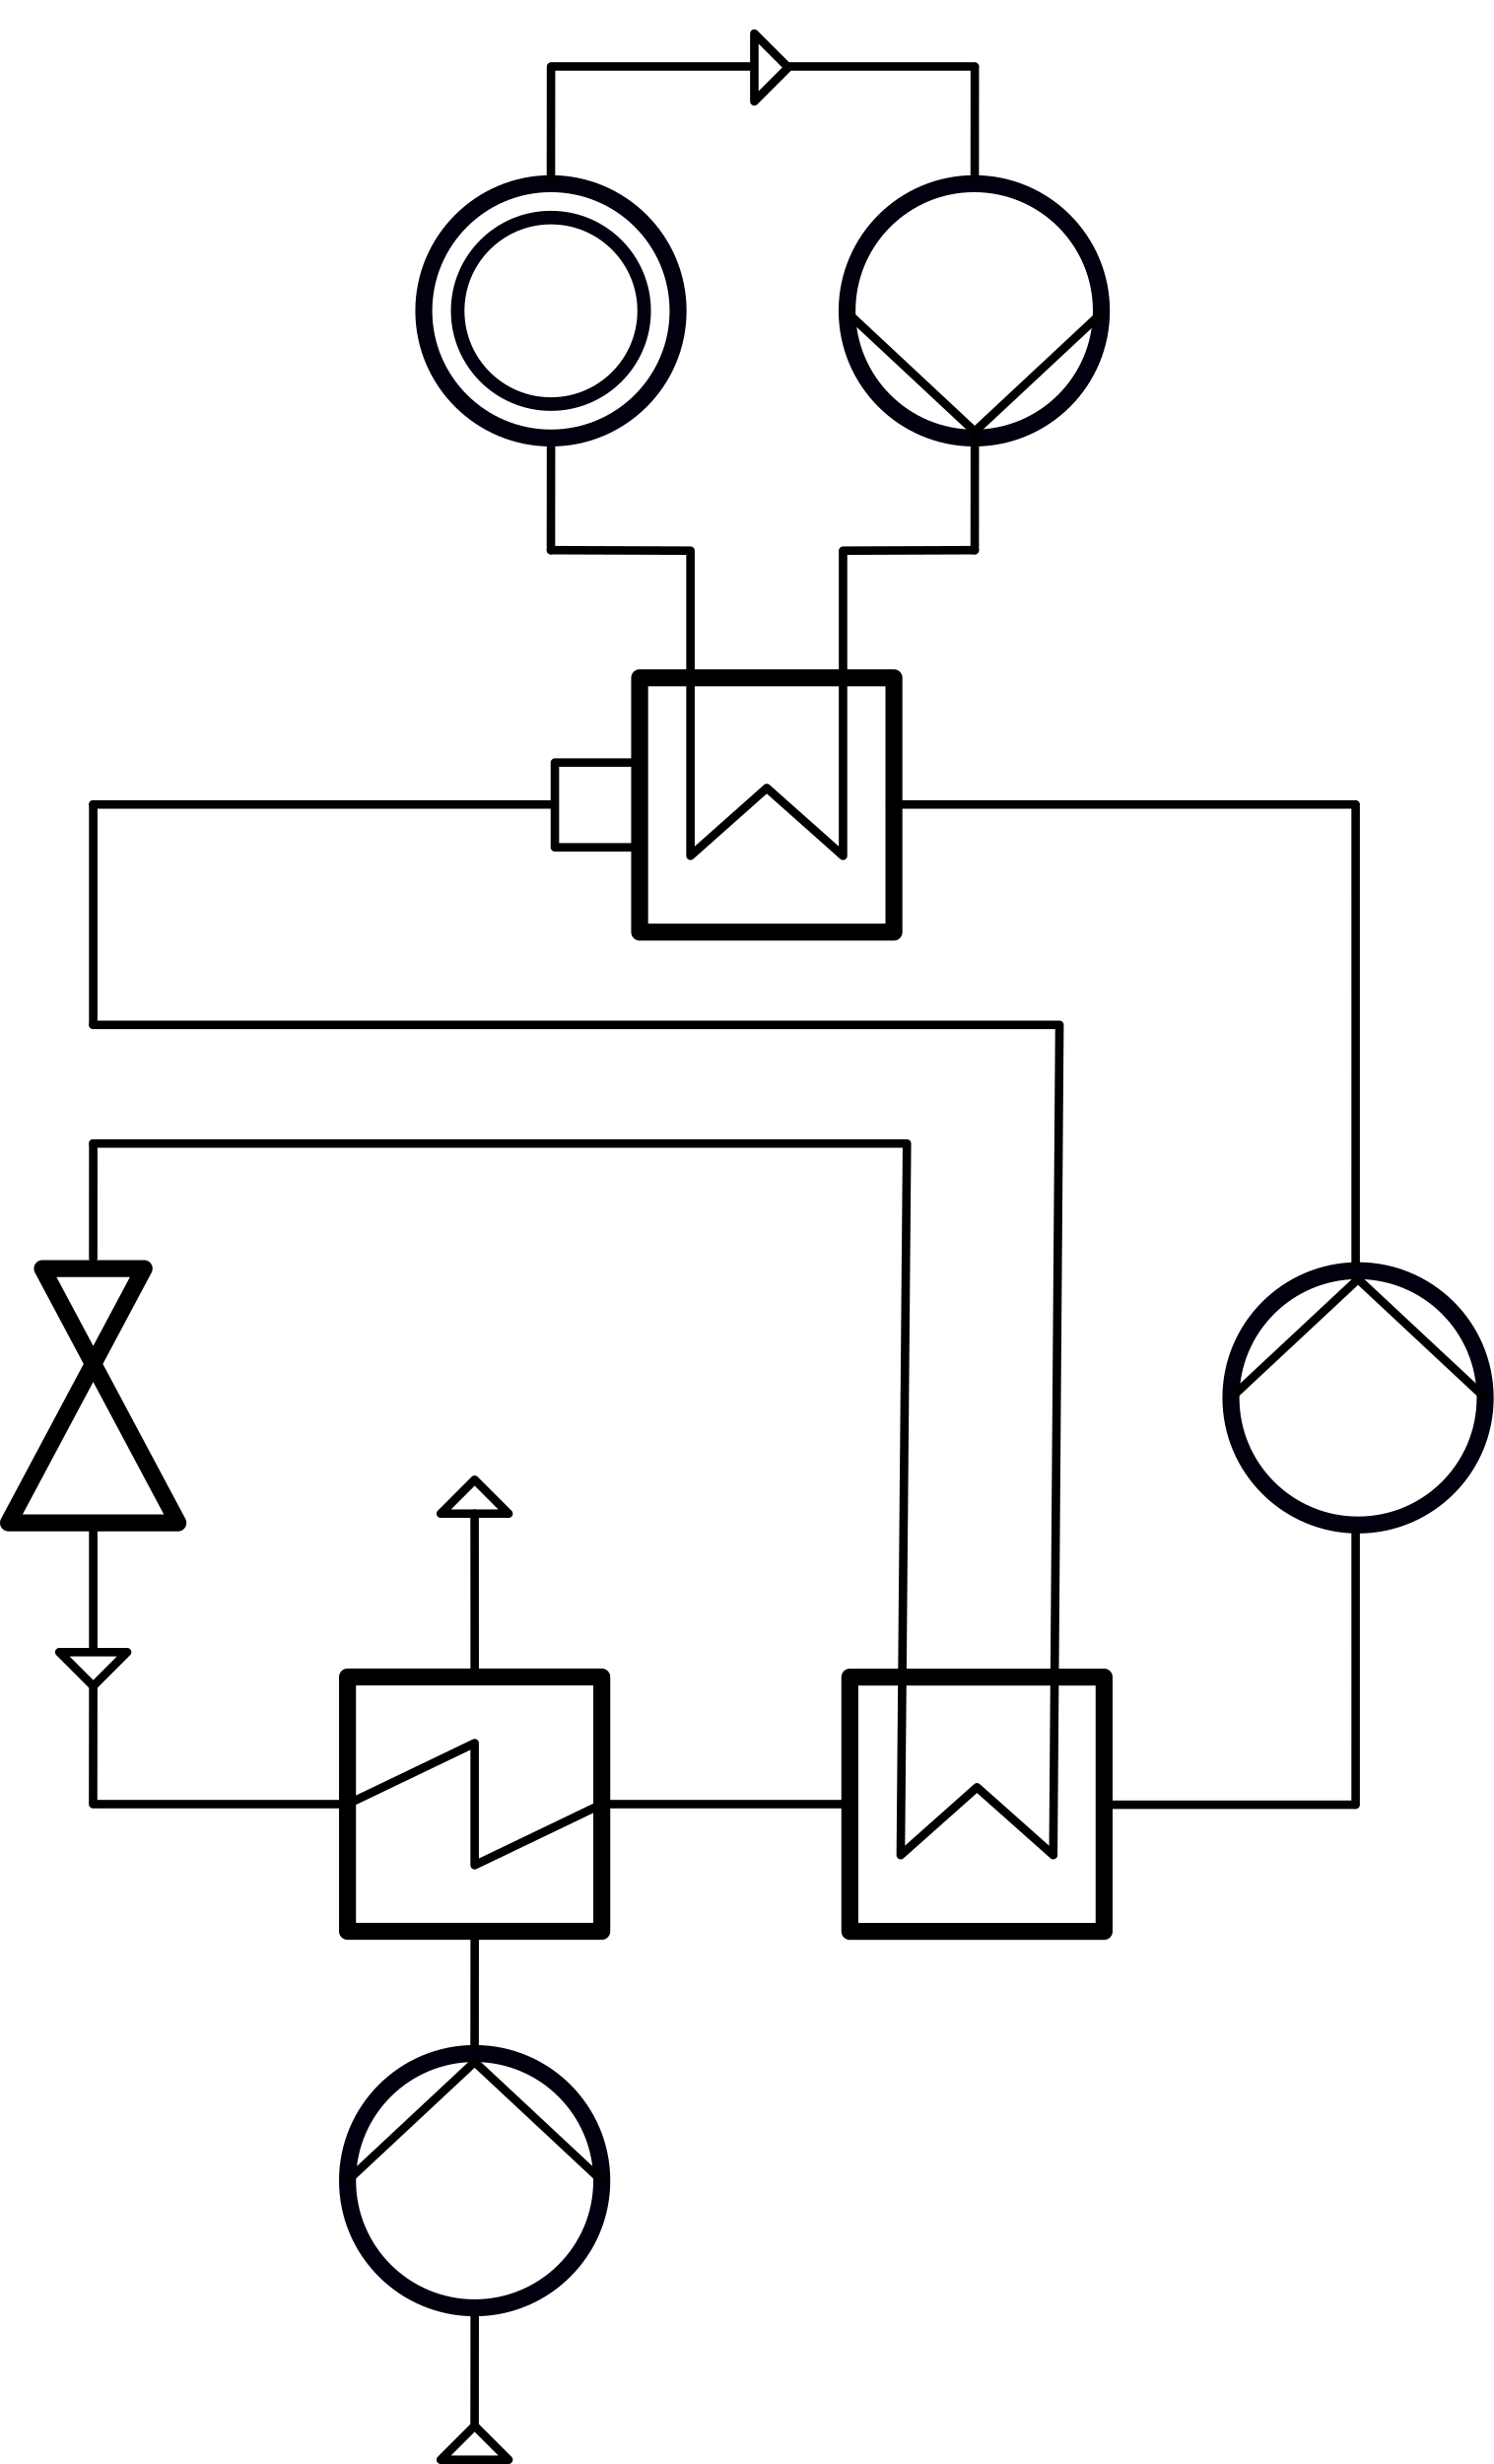
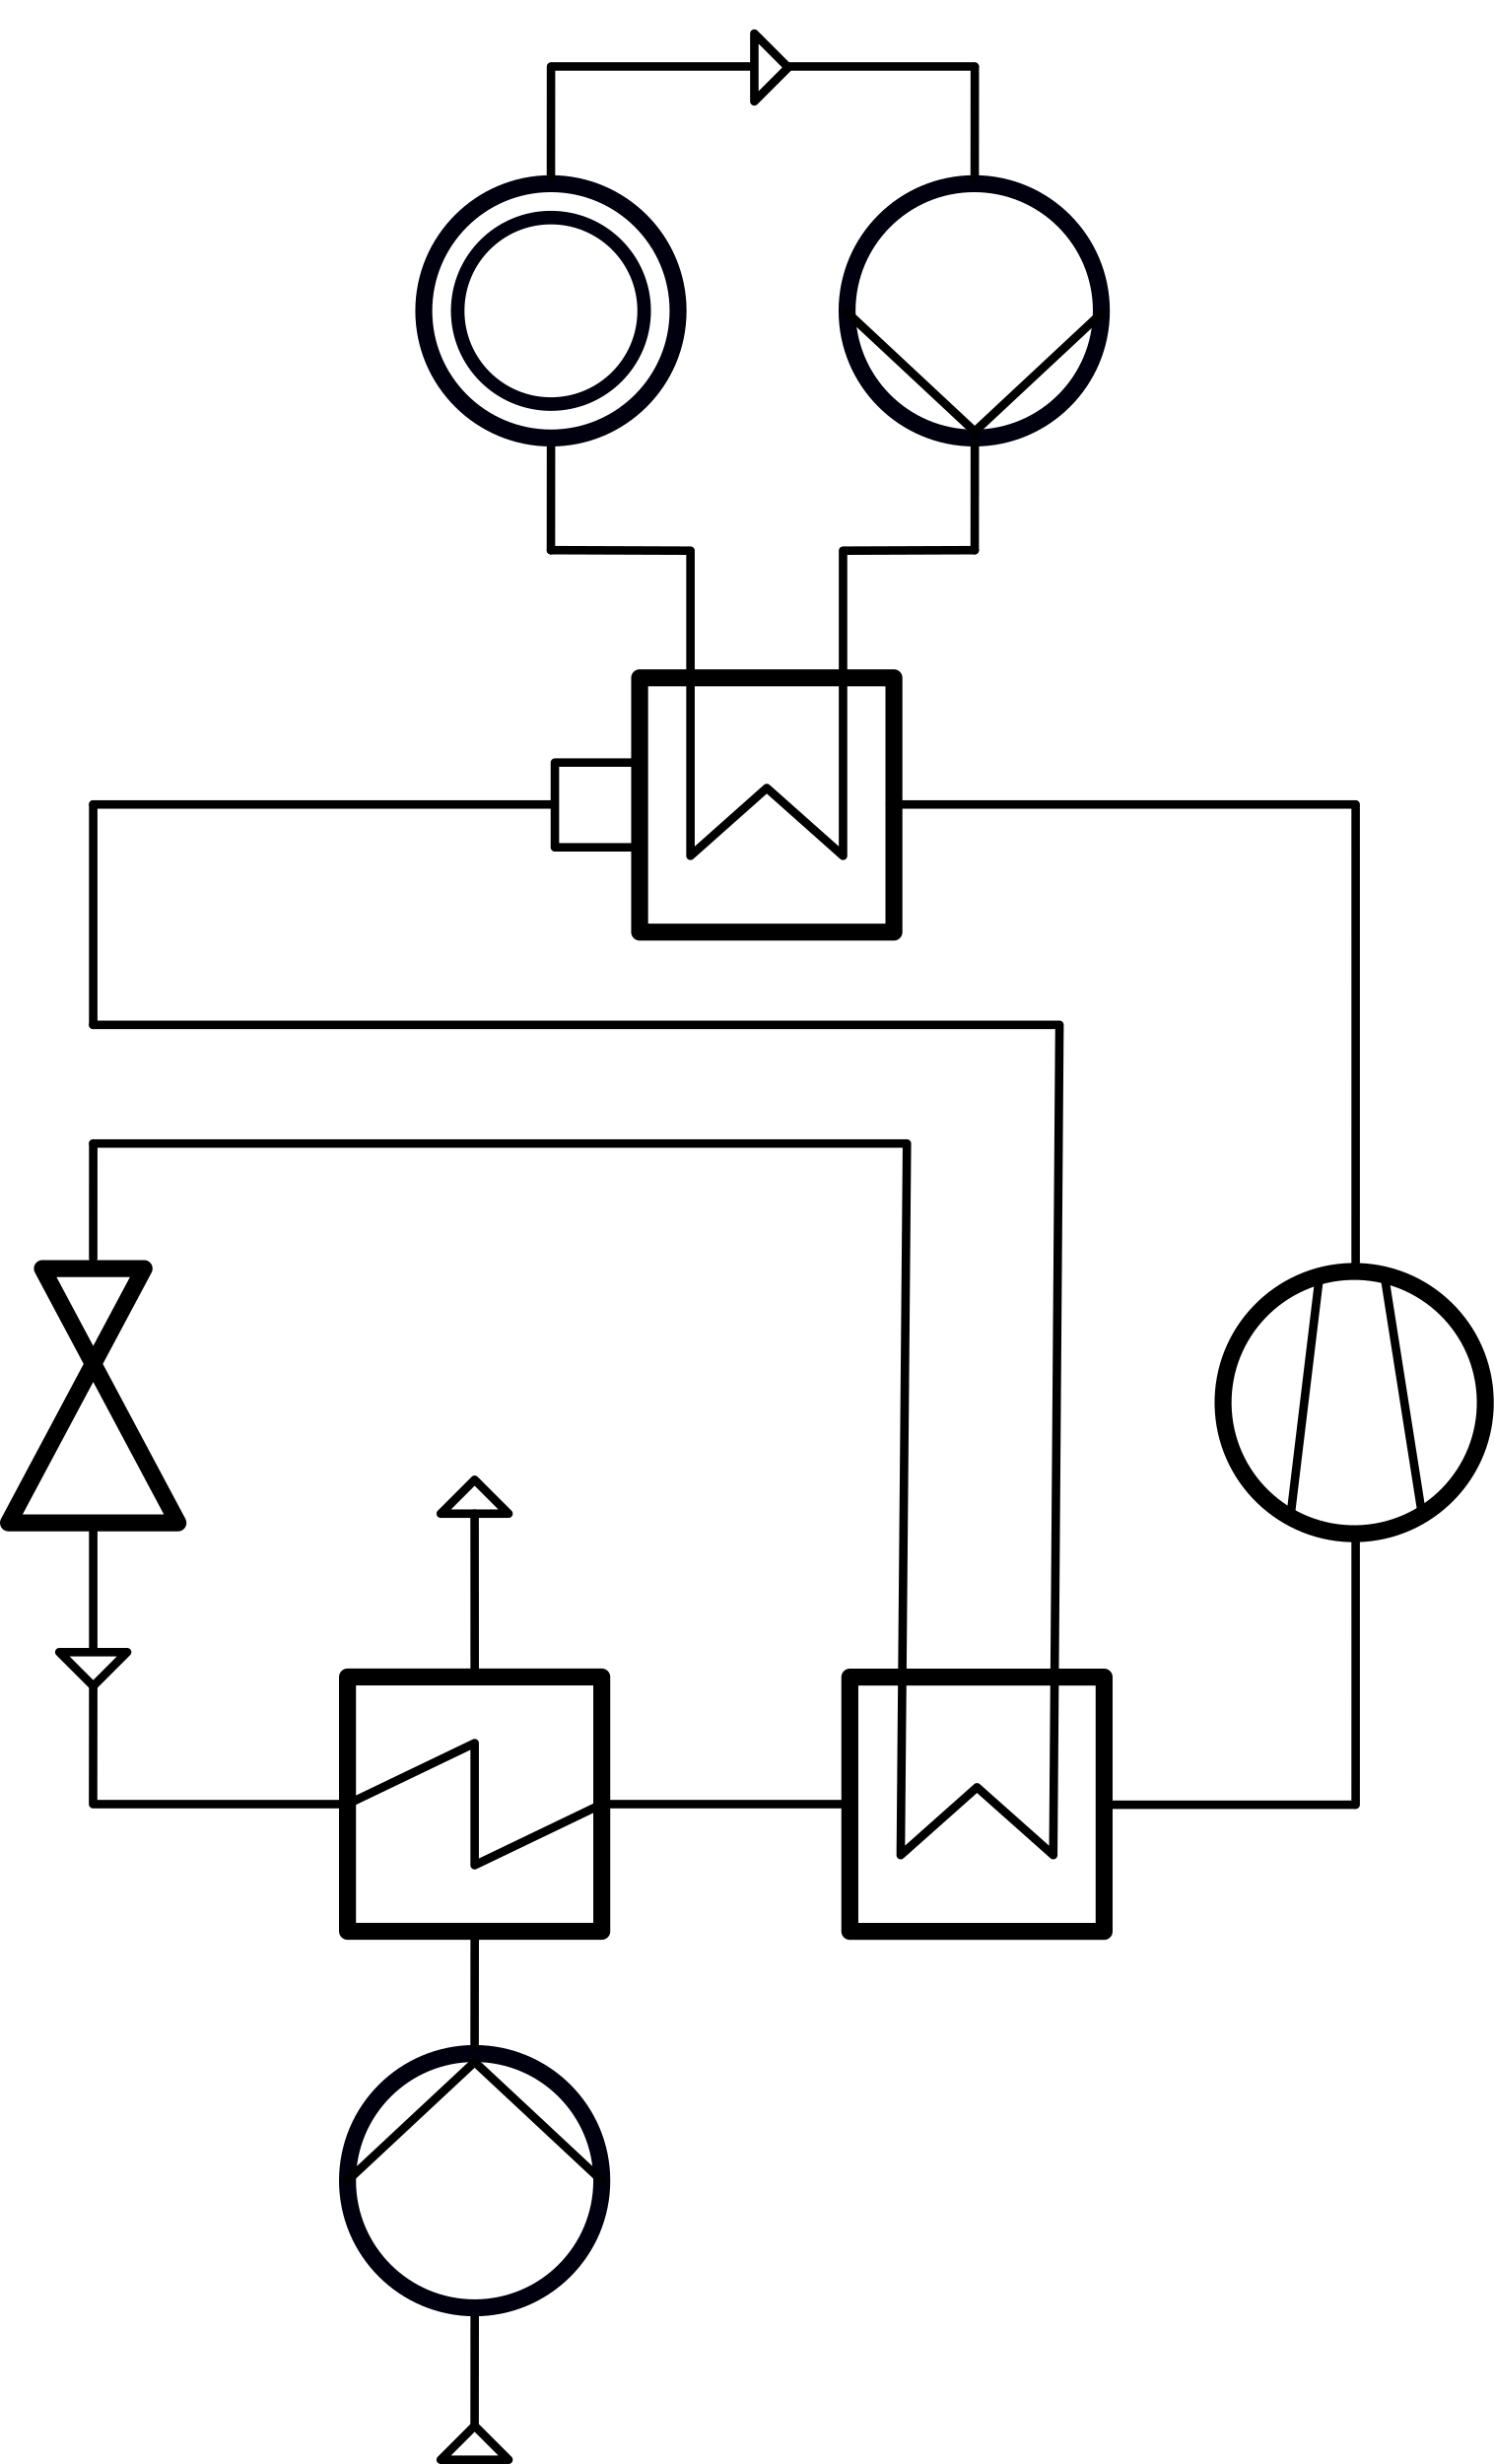
<svg xmlns="http://www.w3.org/2000/svg" width="88.112mm" height="145.338mm" viewBox="0 0 88.112 145.338" version="1.1" id="svg8">
  <defs id="defs2" />
  <g id="layer1" transform="translate(3.962644,-153.1261)">
    <g transform="rotate(180,148.6359,23.16429)" id="g2293-1" style="stroke-width:1;stroke-linecap:round;stroke-linejoin:round;stroke-miterlimit:4;stroke-dasharray:none">
      <path style="fill:none;stroke:#000000;stroke-width:0.5;stroke-linecap:round;stroke-linejoin:round;stroke-miterlimit:4;stroke-dasharray:none;stroke-opacity:1" d="m 268.735,-139.249 -8.233,-0.029 3e-5,-18 -4.5,4 -4.5,-4 -1e-5,18 -7.767,0.029" id="path984-0-9-9-9" />
      <path id="rect986-1-1-0-2" style="fill:none;stroke:#000000;stroke-width:1;stroke-linecap:round;stroke-linejoin:round;stroke-miterlimit:4;stroke-dasharray:none" d="m 248.501,-161.778 15,1e-5 v 15 h -15 z" />
      <path style="fill:none;stroke:#000000;stroke-width:0.5;stroke-linecap:round;stroke-linejoin:round;stroke-miterlimit:4;stroke-dasharray:none;stroke-opacity:1" d="m 263.501,-156.778 h 5 l 1e-5,5 h -5" id="path987-2-9" />
    </g>
    <g transform="rotate(-90,121.0403,288.003)" id="g1624-4-7-0-3-8" style="stroke-linecap:round;stroke-linejoin:round">
      <path style="fill:none;stroke:#000000;stroke-width:0.5;stroke-linecap:round;stroke-linejoin:round;stroke-miterlimit:4;stroke-dasharray:none;stroke-opacity:1" d="m 149.5,198.5 -3.6,-7.5 h 7.2 l -3.6,-7.5" id="path960-8-0-25-4-8-6-6" />
    </g>
    <path style="fill:none;stroke:#000000;stroke-width:1;stroke-linecap:round;stroke-linejoin:round;stroke-miterlimit:4;stroke-dasharray:none;stroke-opacity:1" d="M 31.537,252.043 H 16.537 v 15 h 15 z" id="path1057-2-7-1" />
    <path style="fill:none;fill-rule:evenodd;stroke:#000000;stroke-width:0.5;stroke-linecap:round;stroke-linejoin:round;stroke-miterlimit:4;stroke-dasharray:none;stroke-opacity:1" d="m 26.037,242.41 -2,-2 -2,2 z" id="path4652-12-9-60-5-3" />
    <path style="fill:none;stroke:#000000;stroke-width:0.5;stroke-linecap:round;stroke-linejoin:round;stroke-miterlimit:4;stroke-dasharray:none;stroke-opacity:1" d="m 24.035,242.41 0.005,9.633" id="path984-0-9-9-9-7" />
    <path style="fill:none;fill-rule:evenodd;stroke:#000000;stroke-width:0.5;stroke-linecap:round;stroke-linejoin:round;stroke-miterlimit:4;stroke-dasharray:none;stroke-opacity:1" d="m 22.037,298.214 2,-2 2,2 z" id="path4652-12-9-60-5-3-5" />
    <path style="fill:none;stroke:#000000;stroke-width:0.5;stroke-linecap:round;stroke-linejoin:round;stroke-miterlimit:4;stroke-dasharray:none;stroke-opacity:1" d="m 24.035,296.217 0.005,-6.493" id="path984-0-9-9-9-7-0" />
    <circle style="fill:none;stroke:#00000e;stroke-width:1;stroke-linecap:round;stroke-linejoin:round;stroke-miterlimit:4;stroke-dasharray:none;stroke-opacity:1" id="path977-1-0" cx="281.752" cy="-24.037" r="7.5" transform="rotate(90)" />
    <path style="fill:none;stroke:#000000;stroke-width:0.5;stroke-linecap:round;stroke-linejoin:round;stroke-miterlimit:4;stroke-dasharray:none;stroke-opacity:1" d="m 31.537,281.752 -7.5,-7 -7.5,7" id="path979-02-5" />
    <path style="fill:none;stroke:#000000;stroke-width:0.5;stroke-linecap:round;stroke-linejoin:round;stroke-miterlimit:4;stroke-dasharray:none;stroke-opacity:1" d="m 24.035,273.824 0.005,-6.493" id="path984-0-9-9-9-7-0-1" />
    <g transform="rotate(180,154.8357,52.63513)" id="g2293-1-2" style="stroke-width:1;stroke-linecap:round;stroke-linejoin:round;stroke-miterlimit:4;stroke-dasharray:none">
      <path style="fill:none;stroke:#000000;stroke-width:0.5;stroke-linecap:round;stroke-linejoin:round;stroke-miterlimit:4;stroke-dasharray:none;stroke-opacity:1" d="m 308.134,-115.307 h -48 l 0.367,-41.971 -4.5,4 -4.5,-4 -0.367,48.971 h 57" id="path984-0-9-9-9-74" />
      <path id="rect986-1-1-0-2-2" style="fill:none;stroke:#000000;stroke-width:1;stroke-linecap:round;stroke-linejoin:round;stroke-miterlimit:4;stroke-dasharray:none" d="m 248.501,-161.778 15,1e-5 v 15 h -15 z" />
    </g>
    <path style="fill:none;stroke:#000000;stroke-width:0.5;stroke-linecap:round;stroke-linejoin:round;stroke-miterlimit:4;stroke-dasharray:none;stroke-opacity:1" d="M 46.053,259.543 H 31.514" id="path984-0-9-9-9-7-0-1-5" />
    <path style="fill:none;stroke:#000000;stroke-width:1;stroke-linecap:round;stroke-linejoin:round;stroke-miterlimit:4;stroke-dasharray:none;stroke-opacity:1" d="M -3.463,242.952 H 6.537 L -1.463,227.952 h 6 z" id="path1057-2-6-6-9" />
    <path style="fill:none;stroke:#000000;stroke-width:0.5;stroke-linecap:round;stroke-linejoin:round;stroke-miterlimit:4;stroke-dasharray:none;stroke-opacity:1" d="M 16.038,259.543 H 1.529 l 0.008,-6.966" id="path984-0-9-9-9-7-0-1-5-2" />
    <path style="fill:none;stroke:#000000;stroke-width:0.5;stroke-linecap:round;stroke-linejoin:round;stroke-miterlimit:4;stroke-dasharray:none;stroke-opacity:1" d="m 1.535,227.353 0.003,-6.776" id="path984-0-9-9-9-7-0-1-9" />
    <path style="fill:none;stroke:#000000;stroke-width:0.5;stroke-linecap:round;stroke-linejoin:round;stroke-miterlimit:4;stroke-dasharray:none;stroke-opacity:1" d="m 1.537,213.577 v -13" id="path984-0-9-9-9-7-0-1-52" />
    <path style="fill:none;stroke:#000000;stroke-width:0.5;stroke-linecap:round;stroke-linejoin:round;stroke-miterlimit:4;stroke-dasharray:none;stroke-opacity:1" d="M 75.932,200.577 H 48.541" id="path984-0-9-9-9-7-0-1-5-0-8" />
    <path style="fill:none;stroke:#000000;stroke-width:0.5;stroke-linecap:round;stroke-linejoin:round;stroke-miterlimit:4;stroke-dasharray:none;stroke-opacity:1" d="M 61.372,259.577 H 75.911" id="path984-0-9-9-9-7-0-1-5-3" />
    <path style="fill:none;stroke:#000000;stroke-width:0.5;stroke-linecap:round;stroke-linejoin:round;stroke-miterlimit:4;stroke-dasharray:none;stroke-opacity:1" d="M 28.537,200.577 H 1.537" id="path984-0-9-9-9-7-0-1-5-0-8-4" />
    <circle style="fill:none;stroke:#00000e;stroke-width:1;stroke-linecap:round;stroke-linejoin:round;stroke-miterlimit:4;stroke-dasharray:none;stroke-opacity:1" id="path977-1-0-0" cx="-171.461" cy="-53.508" r="7.5" transform="matrix(0,-1,-1,0,0,0)" />
    <path style="fill:none;stroke:#000000;stroke-width:0.5;stroke-linecap:round;stroke-linejoin:round;stroke-miterlimit:4;stroke-dasharray:none;stroke-opacity:1" d="m 61.037,171.577 -7.5,7 -7.5,-7" id="path979-02-5-4" />
    <path style="fill:none;stroke:#000000;stroke-width:0.5;stroke-linecap:round;stroke-linejoin:round;stroke-miterlimit:4;stroke-dasharray:none;stroke-opacity:1" d="m 53.537,185.577 0.005,-6.493" id="path984-0-9-9-9-7-0-1-59" />
    <path style="fill:none;stroke:#000000;stroke-width:0.5;stroke-linecap:round;stroke-linejoin:round;stroke-miterlimit:4;stroke-dasharray:none;stroke-opacity:1" d="m 28.537,185.577 0.005,-6.493" id="path984-0-9-9-9-7-0-1-59-3" />
    <circle style="fill:none;stroke:#00000e;stroke-width:1;stroke-linecap:round;stroke-linejoin:round;stroke-miterlimit:4;stroke-dasharray:none;stroke-opacity:1" id="path977-1-0-0-8" cx="-171.461" cy="-28.537" r="7.5" transform="matrix(0,-1,-1,0,0,0)" />
    <circle style="fill:none;stroke:#00000e;stroke-width:0.8;stroke-linecap:round;stroke-linejoin:round;stroke-miterlimit:4;stroke-dasharray:none;stroke-opacity:1" id="path977-1-0-0-8-0" cx="-171.461" cy="-28.537" transform="matrix(0,-1,-1,0,0,0)" r="5.5" />
    <path style="fill:none;stroke:#000000;stroke-width:0.5;stroke-linecap:round;stroke-linejoin:round;stroke-miterlimit:4;stroke-dasharray:none;stroke-opacity:1" d="m 53.537,163.577 0.005,-6.493" id="path984-0-9-9-9-7-0-1-59-7" />
    <path style="fill:none;stroke:#000000;stroke-width:0.5;stroke-linecap:round;stroke-linejoin:round;stroke-miterlimit:4;stroke-dasharray:none;stroke-opacity:1" d="m 28.537,163.577 0.005,-6.493" id="path984-0-9-9-9-7-0-1-59-0" />
    <path style="fill:none;stroke:#000000;stroke-width:0.5;stroke-linecap:round;stroke-linejoin:round;stroke-miterlimit:4;stroke-dasharray:none;stroke-opacity:1" d="M 53.537,157.048 H 42.44" id="path984-0-9-9-9-7-0-1-5-4" />
    <path style="fill:none;stroke:#000000;stroke-width:0.5;stroke-linecap:round;stroke-linejoin:round;stroke-miterlimit:4;stroke-dasharray:none;stroke-opacity:1" d="M 40.237,157.048 H 28.553" id="path984-0-9-9-9-7-0-1-5-4-3" />
    <path style="fill:none;fill-rule:evenodd;stroke:#000000;stroke-width:0.5;stroke-linecap:round;stroke-linejoin:round;stroke-miterlimit:4;stroke-dasharray:none;stroke-opacity:1" d="m 40.537,159.106 2,-2 -2,-2 z" id="path4652-12-9-60-5-3-2" />
    <path style="fill:none;fill-rule:evenodd;stroke:#000000;stroke-width:0.5;stroke-linecap:round;stroke-linejoin:round;stroke-miterlimit:4;stroke-dasharray:none;stroke-opacity:1" d="m -0.463,250.577 2,2 2,-2 z" id="path4652-12-9-60-5-3-5-2" />
    <path style="fill:none;stroke:#000000;stroke-width:0.5;stroke-linecap:round;stroke-linejoin:round;stroke-miterlimit:4;stroke-dasharray:none;stroke-opacity:1" d="m 1.537,250.461 v -7.318" id="path984-0-9-9-9-7-0-1-95" />
    <flowRoot xml:space="preserve" id="flowRoot1537" style="font-style:normal;font-variant:normal;font-weight:normal;font-stretch:normal;font-size:10.667px;line-height:1.25;font-family:Calibri;-inkscape-font-specification:Calibri;letter-spacing:0px;word-spacing:0px;fill:#000000;fill-opacity:1;stroke:none" transform="matrix(0.2645833,0,0,0.2645833,-137.0278,175.7494)">
      <flowRegion id="flowRegion1539">
        <rect id="rect1541" width="11.339" height="15.118" x="536.123" y="299.528" />
      </flowRegion>
      <flowPara id="flowPara1543">0</flowPara>
    </flowRoot>
    <flowRoot xml:space="preserve" id="flowRoot1537-7" style="font-style:normal;font-variant:normal;font-weight:normal;font-stretch:normal;font-size:10.667px;line-height:1.25;font-family:Calibri;-inkscape-font-specification:Calibri;letter-spacing:0px;word-spacing:0px;fill:#000000;fill-opacity:1;stroke:none" transform="matrix(0.2645833,0,0,0.2645833,-104.0278,175.7494)">
      <flowRegion id="flowRegion1539-8">
        <rect id="rect1541-9" width="11.339" height="15.118" x="536.123" y="299.528" />
      </flowRegion>
      <flowPara id="flowPara1543-7">1</flowPara>
    </flowRoot>
    <flowRoot xml:space="preserve" id="flowRoot1537-0" style="font-style:normal;font-variant:normal;font-weight:normal;font-stretch:normal;font-size:10.667px;line-height:1.25;font-family:Calibri;-inkscape-font-specification:Calibri;letter-spacing:0px;word-spacing:0px;fill:#000000;fill-opacity:1;stroke:none" transform="matrix(0.2645833,0,0,0.2645833,-70.49794,165.7625)">
      <flowRegion id="flowRegion1539-7">
        <rect id="rect1541-93" width="11.339" height="15.118" x="536.123" y="299.528" />
      </flowRegion>
      <flowPara id="flowPara1543-70">2</flowPara>
    </flowRoot>
    <flowRoot xml:space="preserve" id="flowRoot1537-5" style="font-style:normal;font-variant:normal;font-weight:normal;font-stretch:normal;font-size:10.667px;line-height:1.25;font-family:Calibri;-inkscape-font-specification:Calibri;letter-spacing:0px;word-spacing:0px;fill:#000000;fill-opacity:1;stroke:none" transform="matrix(0.2645833,0,0,0.2645833,-137.0278,126.7494)">
      <flowRegion id="flowRegion1539-81">
        <rect id="rect1541-6" width="11.339" height="15.118" x="536.123" y="299.528" />
      </flowRegion>
      <flowPara id="flowPara1543-9">4</flowPara>
    </flowRoot>
    <flowRoot xml:space="preserve" id="flowRoot1537-06" style="font-style:normal;font-variant:normal;font-weight:normal;font-stretch:normal;font-size:10.667px;line-height:1.25;font-family:Calibri;-inkscape-font-specification:Calibri;letter-spacing:0px;word-spacing:0px;fill:#000000;fill-opacity:1;stroke:none" transform="matrix(0.2645833,0,0,0.2645833,-114.0278,142.8077)">
      <flowRegion id="flowRegion1539-80">
        <rect id="rect1541-1" width="11.339" height="15.118" x="536.123" y="299.528" />
      </flowRegion>
      <flowPara id="flowPara1543-96">5</flowPara>
    </flowRoot>
    <flowRoot xml:space="preserve" id="flowRoot1537-6" style="font-style:normal;font-variant:normal;font-weight:normal;font-stretch:normal;font-size:10.667px;line-height:1.25;font-family:Calibri;-inkscape-font-specification:Calibri;letter-spacing:0px;word-spacing:0px;fill:#000000;fill-opacity:1;stroke:none" transform="matrix(0.2645833,0,0,0.2645833,-137.0278,165.7363)">
      <flowRegion id="flowRegion1539-3">
        <rect id="rect1541-2" width="11.339" height="15.118" x="536.123" y="299.528" />
      </flowRegion>
      <flowPara id="flowPara1543-6">6</flowPara>
    </flowRoot>
    <flowRoot xml:space="preserve" id="flowRoot1537-8" style="font-style:normal;font-variant:normal;font-weight:normal;font-stretch:normal;font-size:10.667px;line-height:1.25;font-family:Calibri;-inkscape-font-specification:Calibri;letter-spacing:0px;word-spacing:0px;fill:#000000;fill-opacity:1;stroke:none" transform="matrix(0.2645833,0,0,0.2645833,-114.7954,211.7494)">
      <flowRegion id="flowRegion1539-74">
        <rect id="rect1541-95" width="11.339" height="15.118" x="536.123" y="299.528" />
      </flowRegion>
      <flowPara id="flowPara1543-5">11</flowPara>
    </flowRoot>
    <flowRoot xml:space="preserve" id="flowRoot1537-77" style="font-style:normal;font-variant:normal;font-weight:normal;font-stretch:normal;font-size:10.667px;line-height:1.25;font-family:Calibri;-inkscape-font-specification:Calibri;letter-spacing:0px;word-spacing:0px;fill:#000000;fill-opacity:1;stroke:none" transform="matrix(0.2645833,0,0,0.2645833,-114.7933,189.7494)">
      <flowRegion id="flowRegion1539-77">
        <rect id="rect1541-3" width="11.339" height="15.118" x="536.123" y="299.528" />
      </flowRegion>
      <flowPara id="flowPara1543-1">12</flowPara>
    </flowRoot>
    <flowRoot xml:space="preserve" id="flowRoot1537-3" style="font-style:normal;font-variant:normal;font-weight:normal;font-stretch:normal;font-size:10.667px;line-height:1.25;font-family:Calibri;-inkscape-font-specification:Calibri;letter-spacing:0px;word-spacing:0px;fill:#000000;fill-opacity:1;stroke:none" transform="matrix(0.2645833,0,0,0.2645833,-114.7864,165.7494)">
      <flowRegion id="flowRegion1539-4">
        <rect id="rect1541-0" width="11.339" height="15.118" x="536.123" y="299.528" />
      </flowRegion>
      <flowPara id="flowPara1543-4">13</flowPara>
    </flowRoot>
    <flowRoot xml:space="preserve" id="flowRoot1537-34" style="font-style:normal;font-variant:normal;font-weight:normal;font-stretch:normal;font-size:10.667px;line-height:1.25;font-family:Calibri;-inkscape-font-specification:Calibri;letter-spacing:0px;word-spacing:0px;fill:#000000;fill-opacity:1;stroke:none" transform="matrix(0.2645833,0,0,0.2645833,-94.0278,73.22023)">
      <flowRegion id="flowRegion1539-5">
        <rect id="rect1541-98" width="11.339" height="15.118" x="536.123" y="299.528" />
      </flowRegion>
      <flowPara id="flowPara1543-67">21</flowPara>
    </flowRoot>
    <flowRoot xml:space="preserve" id="flowRoot1537-78" style="font-style:normal;font-variant:normal;font-weight:normal;font-stretch:normal;font-size:10.667px;line-height:1.25;font-family:Calibri;-inkscape-font-specification:Calibri;letter-spacing:0px;word-spacing:0px;fill:#000000;fill-opacity:1;stroke:none" transform="matrix(0.2645833,0,0,0.2645833,-109.557,73.21609)">
      <flowRegion id="flowRegion1539-2">
        <rect id="rect1541-4" width="11.339" height="15.118" x="536.123" y="299.528" />
      </flowRegion>
      <flowPara id="flowPara1543-45">24</flowPara>
    </flowRoot>
    <flowRoot xml:space="preserve" id="flowRoot1537-75" style="font-style:normal;font-variant:normal;font-weight:normal;font-stretch:normal;font-size:10.667px;line-height:1.25;font-family:Calibri;-inkscape-font-specification:Calibri;letter-spacing:0px;word-spacing:0px;fill:#000000;fill-opacity:1;stroke:none" transform="matrix(0.2645833,0,0,0.2645833,-94.02573,107.2786)">
      <flowRegion id="flowRegion1539-0">
        <rect id="rect1541-47" width="11.339" height="15.118" x="536.123" y="299.528" />
      </flowRegion>
      <flowPara id="flowPara1543-18">22</flowPara>
    </flowRoot>
    <flowRoot xml:space="preserve" id="flowRoot1537-9" style="font-style:normal;font-variant:normal;font-weight:normal;font-stretch:normal;font-size:10.667px;line-height:1.25;font-family:Calibri;-inkscape-font-specification:Calibri;letter-spacing:0px;word-spacing:0px;fill:#000000;fill-opacity:1;stroke:none" transform="matrix(0.2645833,0,0,0.2645833,-109.5122,107.2655)">
      <flowRegion id="flowRegion1539-47">
        <rect id="rect1541-00" width="11.339" height="15.118" x="536.123" y="299.528" />
      </flowRegion>
      <flowPara id="flowPara1543-13">23</flowPara>
    </flowRoot>
-     <circle style="fill:none;stroke:#00000e;stroke-width:1;stroke-linecap:round;stroke-linejoin:round;stroke-miterlimit:4;stroke-dasharray:none;stroke-opacity:1" id="path977-1-0-02" cx="235.577" cy="-76.15" r="7.5" transform="rotate(90)" />
-     <path style="fill:none;stroke:#000000;stroke-width:0.5;stroke-linecap:round;stroke-linejoin:round;stroke-miterlimit:4;stroke-dasharray:none;stroke-opacity:1" d="m 83.65,235.577 -7.5,-7 -7.5,7" id="path979-02-5-8" />
    <path style="fill:none;stroke:#000000;stroke-width:0.5;stroke-linecap:round;stroke-linejoin:round;stroke-miterlimit:4;stroke-dasharray:none;stroke-opacity:1" d="m 76.008,243.577 c 0.006,3.04 -0.002,12.789 0,16" id="path984-0-9-9-9-7-6" />
    <path style="fill:none;stroke:#000000;stroke-width:0.5;stroke-linecap:round;stroke-linejoin:round;stroke-miterlimit:4;stroke-dasharray:none;stroke-opacity:1" d="m 76.008,200.577 c 0.006,5.132 -0.002,21.591 0,27.012" id="path984-0-9-9-9-7-6-4" />
    <flowRoot xml:space="preserve" id="flowRoot1537-5-7" style="font-style:normal;font-variant:normal;font-weight:normal;font-stretch:normal;font-size:10.667px;line-height:1.25;font-family:Calibri;-inkscape-font-specification:Calibri;letter-spacing:0px;word-spacing:0px;fill:#000000;fill-opacity:1;stroke:none" transform="matrix(0.2645833,0,0,0.2645833,-70.48347,126.7494)">
      <flowRegion id="flowRegion1539-81-8">
        <rect id="rect1541-6-9" width="11.339" height="15.118" x="536.123" y="299.528" />
      </flowRegion>
      <flowPara id="flowPara1543-9-0">3</flowPara>
    </flowRoot>
+     <ellipse style="color:#000000;clip-rule:nonzero;display:inline;overflow:visible;visibility:visible;opacity:1;isolation:auto;mix-blend-mode:normal;color-interpolation:sRGB;color-interpolation-filters:linearRGB;solid-color:#000000;solid-opacity:1;fill:none;fill-opacity:0.667;fill-rule:nonzero;stroke:#000000;stroke-width:1;stroke-linecap:round;stroke-linejoin:round;stroke-miterlimit:4;stroke-dasharray:none;stroke-dashoffset:0;stroke-opacity:1;color-rendering:auto;image-rendering:auto;shape-rendering:auto;text-rendering:auto;enable-background:accumulate" id="path4405-2-2" cx="237.183" cy="-71.672" transform="rotate(88.97042)" rx="7.735" ry="7.735" />
+     <path style="fill:none;fill-rule:evenodd;stroke:#000000;stroke-width:0.5;stroke-linecap:round;stroke-linejoin:round;stroke-miterlimit:4;stroke-dasharray:none;stroke-opacity:1" d="m 77.724,228.475 2.184,13.887" id="path4585-2" />
+     <path style="fill:none;fill-rule:evenodd;stroke:#000000;stroke-width:0.5;stroke-linecap:round;stroke-linejoin:round;stroke-miterlimit:4;stroke-dasharray:none;stroke-opacity:1" d="m 72.173,242.5 1.683,-13.956" id="path4587-8" />
  </g>
  <g id="g1138" transform="translate(-8.366455,-166.824)">
    <g id="g1136" />
  </g>
  <g id="g1605-3" transform="translate(16.84611,-210.4778)">
    <g id="g1603-43" />
  </g>
  <g id="g1605-4" transform="translate(21.84611,-210.4778)">
    <g id="g1603-1" />
  </g>
</svg>
